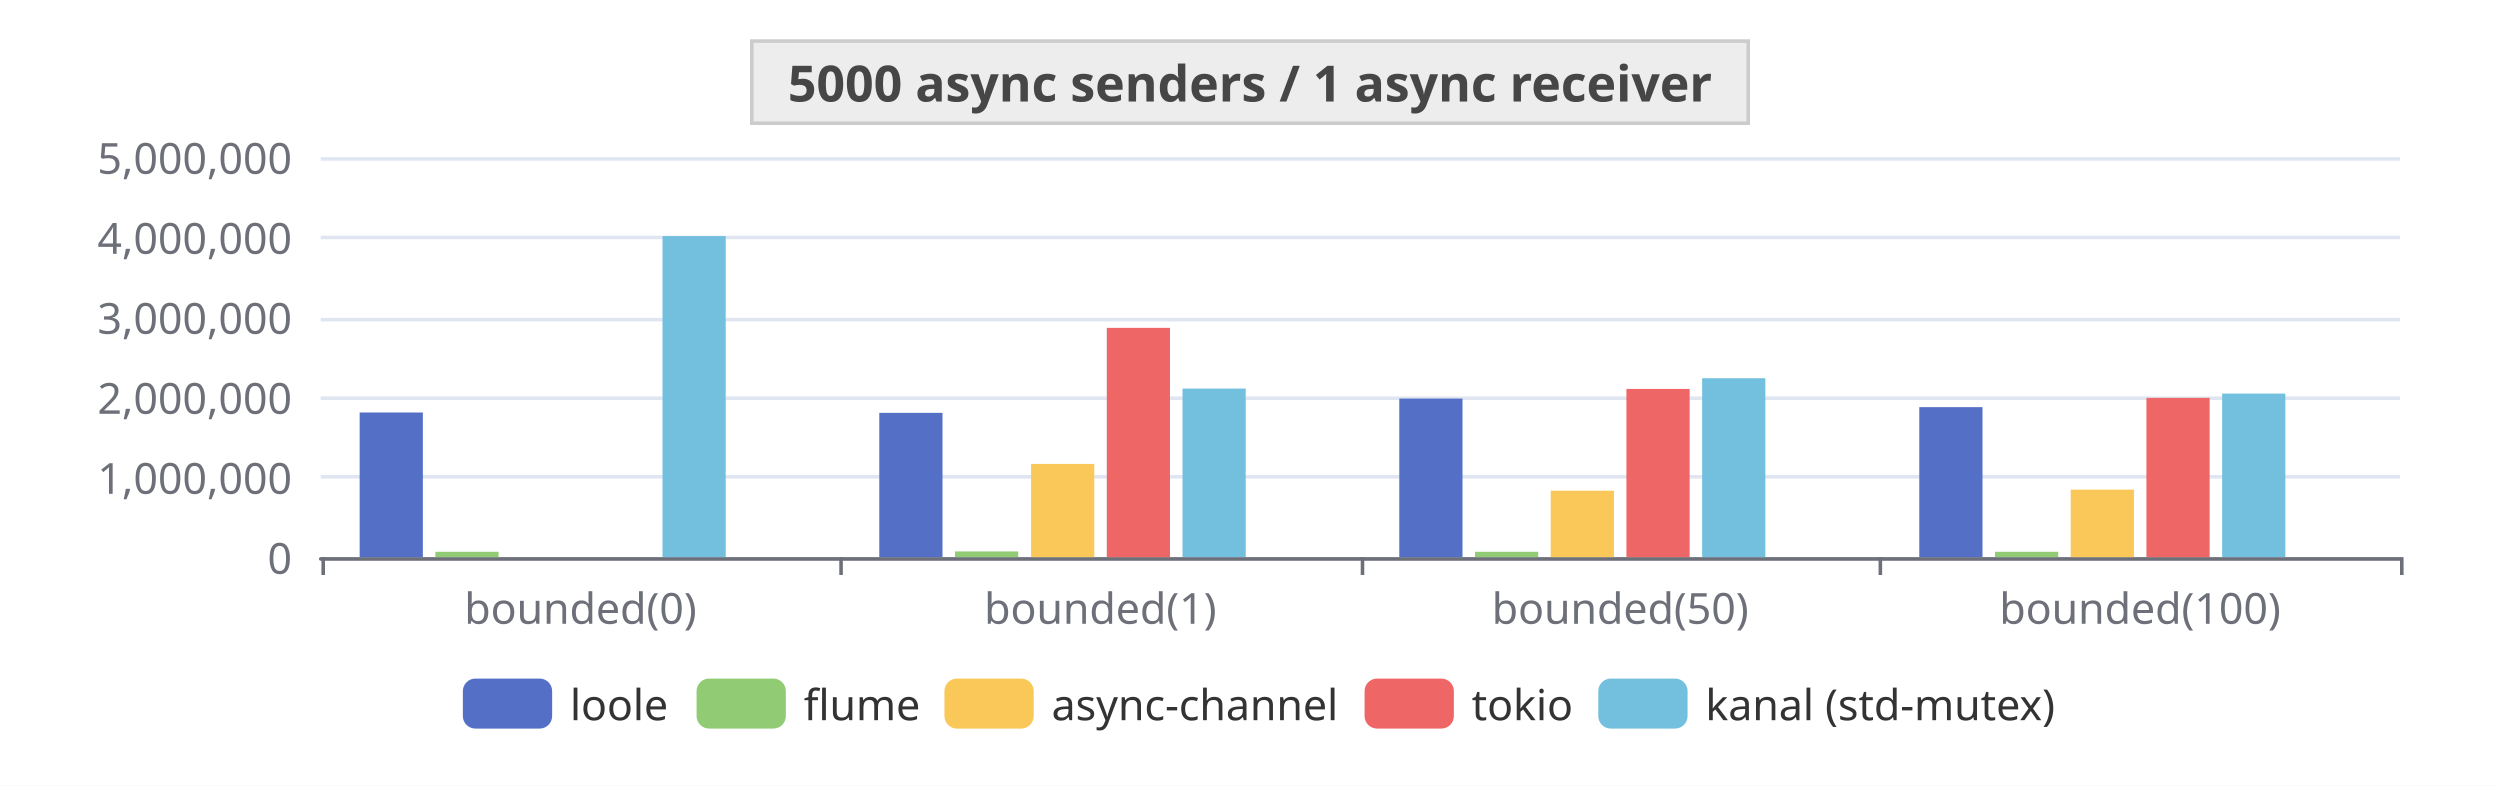
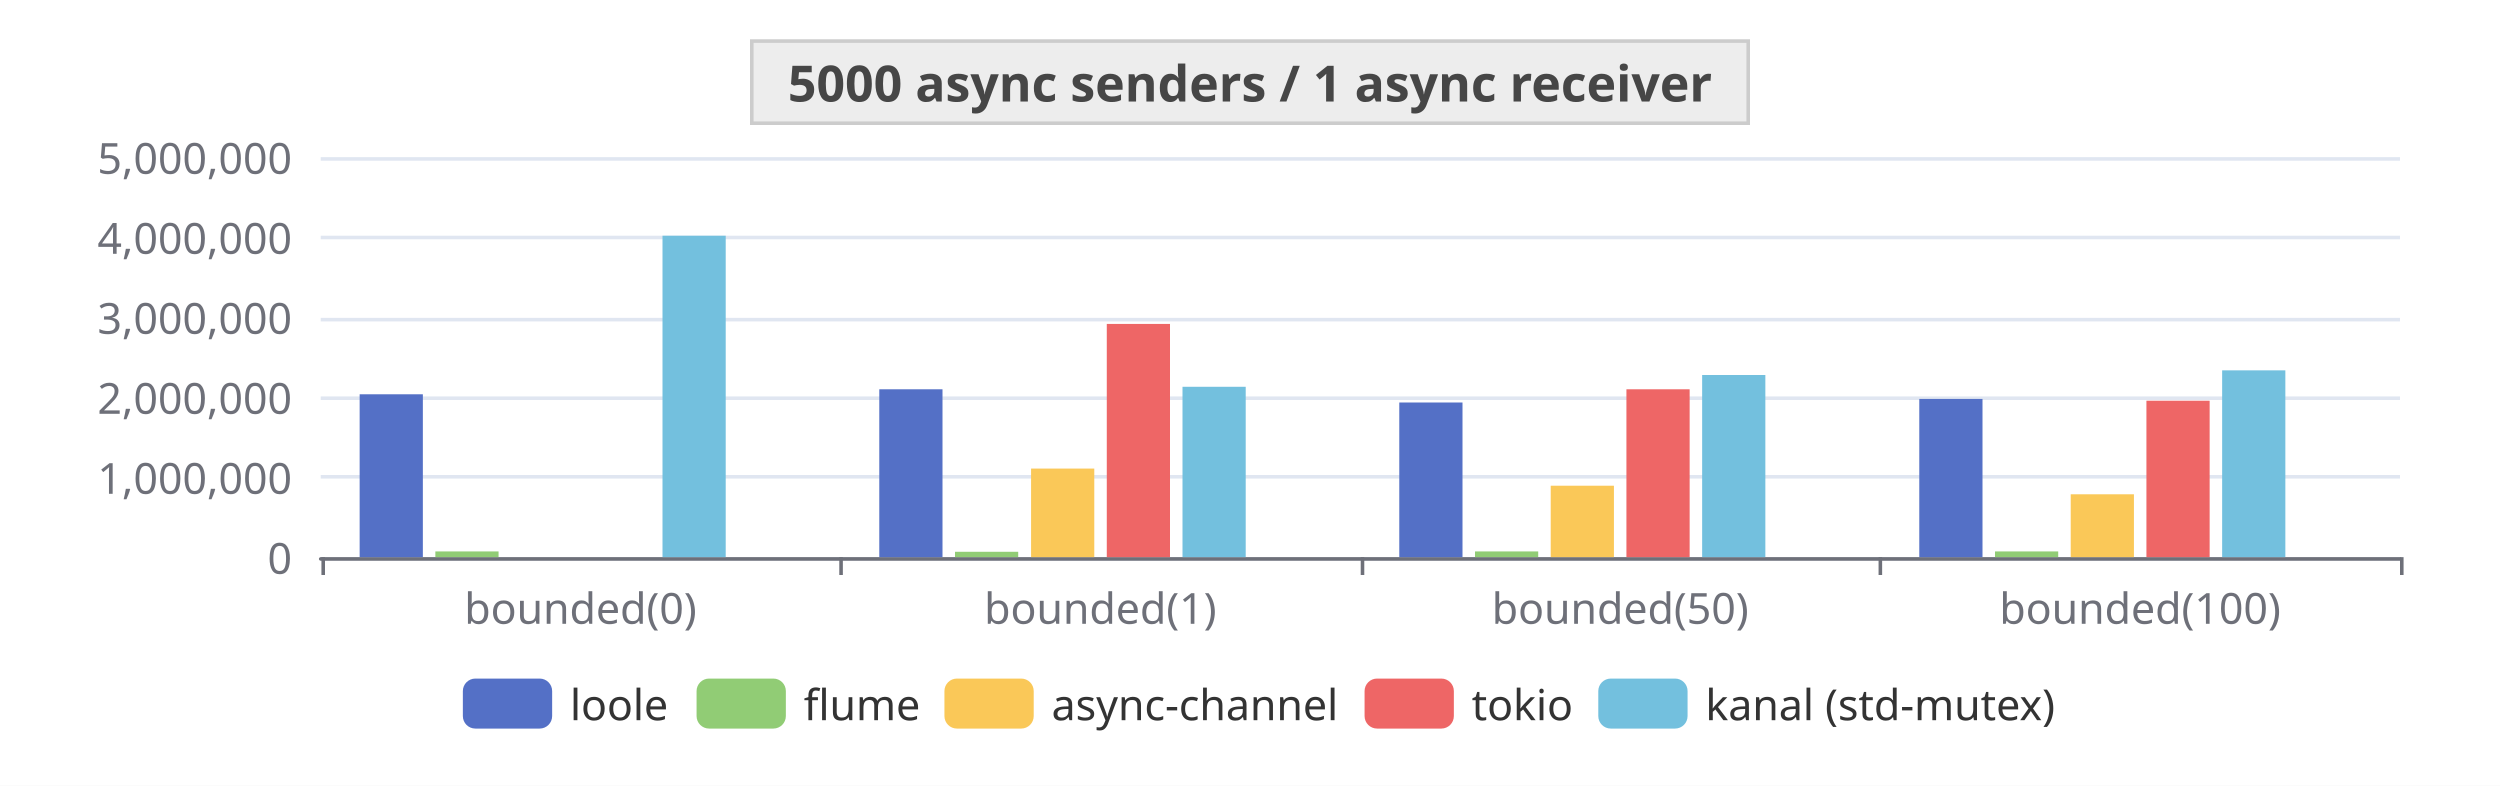
<svg xmlns="http://www.w3.org/2000/svg" width="700" height="220" version="1.1" baseProfile="full" viewBox="0 0 700 220">
  <rect width="700" height="220" x="0" y="0" id="0" fill="white" />
  <path d="M89.8 156.5L672 156.5" fill="none" stroke="#E0E6F1" />
  <path d="M89.8 133.5L672 133.5" fill="none" stroke="#E0E6F1" />
  <path d="M89.8 111.5L672 111.5" fill="none" stroke="#E0E6F1" />
  <path d="M89.8 89.5L672 89.5" fill="none" stroke="#E0E6F1" />
  <path d="M89.8 66.5L672 66.5" fill="none" stroke="#E0E6F1" />
  <path d="M89.8 44.5L672 44.5" fill="none" stroke="#E0E6F1" />
  <path d="M89.8 156.5L672 156.5" fill="none" stroke="#6E7079" stroke-linecap="round" />
  <path d="M90.5 156L90.5 161" fill="none" stroke="#6E7079" />
  <path d="M235.5 156L235.5 161" fill="none" stroke="#6E7079" />
  <path d="M381.5 156L381.5 161" fill="none" stroke="#6E7079" />
  <path d="M526.5 156L526.5 161" fill="none" stroke="#6E7079" />
  <path d="M672.5 156L672.5 161" fill="none" stroke="#6E7079" />
  <text dominant-baseline="central" text-anchor="end" style="font-size:12px;font-family:sans-serif;" transform="translate(81.76 156)" fill="#6E7079">0</text>
  <text dominant-baseline="central" text-anchor="end" style="font-size:12px;font-family:sans-serif;" transform="translate(81.76 133.6)" fill="#6E7079">1,000,000</text>
  <text dominant-baseline="central" text-anchor="end" style="font-size:12px;font-family:sans-serif;" transform="translate(81.76 111.2)" fill="#6E7079">2,000,000</text>
  <text dominant-baseline="central" text-anchor="end" style="font-size:12px;font-family:sans-serif;" transform="translate(81.76 88.8)" fill="#6E7079">3,000,000</text>
  <text dominant-baseline="central" text-anchor="end" style="font-size:12px;font-family:sans-serif;" transform="translate(81.76 66.4)" fill="#6E7079">4,000,000</text>
  <text dominant-baseline="central" text-anchor="end" style="font-size:12px;font-family:sans-serif;" transform="translate(81.76 44)" fill="#6E7079">5,000,000</text>
  <text dominant-baseline="central" text-anchor="middle" style="font-size:12px;font-family:sans-serif;" y="6" transform="translate(162.54 164)" fill="#6E7079">bounded(0)</text>
  <text dominant-baseline="central" text-anchor="middle" style="font-size:12px;font-family:sans-serif;" y="6" transform="translate(308.1 164)" fill="#6E7079">bounded(1)</text>
  <text dominant-baseline="central" text-anchor="middle" style="font-size:12px;font-family:sans-serif;" y="6" transform="translate(453.66 164)" fill="#6E7079">bounded(50)</text>
  <text dominant-baseline="central" text-anchor="middle" style="font-size:12px;font-family:sans-serif;" y="6" transform="translate(599.22 164)" fill="#6E7079">bounded(100)</text>
-   <path d="M100.7 156l17.7 0l0 -40.5l-17.7 0Z" fill="#5470c6" />
-   <path d="M246.2 156l17.7 0l0 -40.4l-17.7 0Z" fill="#5470c6" />
-   <path d="M391.8 156l17.7 0l0 -44.4l-17.7 0Z" fill="#5470c6" />
-   <path d="M537.4 156l17.7 0l0 -42l-17.7 0Z" fill="#5470c6" />
-   <path d="M121.9 156l17.7 0l0 -1.5l-17.7 0Z" fill="#91cc75" />
-   <path d="M267.4 156l17.7 0l0 -1.6l-17.7 0Z" fill="#91cc75" />
-   <path d="M413 156l17.7 0l0 -1.5l-17.7 0Z" fill="#91cc75" />
-   <path d="M558.6 156l17.7 0l0 -1.5l-17.7 0Z" fill="#91cc75" />
+   <path d="M100.7 156l17.7 0l0 -45.6l-17.7 0Z" fill="#5470c6" />
+   <path d="M246.2 156l17.7 0l0 -47l-17.7 0Z" fill="#5470c6" />
+   <path d="M391.8 156l17.7 0l0 -43.3l-17.7 0Z" fill="#5470c6" />
+   <path d="M537.4 156l17.7 0l0 -44.3l-17.7 0Z" fill="#5470c6" />
+   <path d="M121.9 156l17.7 0l0 -1.6l-17.7 0Z" fill="#91cc75" />
+   <path d="M267.4 156l17.7 0l0 -1.5l-17.7 0Z" fill="#91cc75" />
+   <path d="M413 156l17.7 0l0 -1.6l-17.7 0Z" fill="#91cc75" />
+   <path d="M558.6 156l17.7 0l0 -1.6l-17.7 0Z" fill="#91cc75" />
  <path d="M143.1 156l17.7 0l0 0l-17.7 0Z" fill="#fac858" />
-   <path d="M288.7 156l17.7 0l0 -26.1l-17.7 0Z" fill="#fac858" />
-   <path d="M434.2 156l17.7 0l0 -18.6l-17.7 0Z" fill="#fac858" />
-   <path d="M579.8 156l17.7 0l0 -18.9l-17.7 0Z" fill="#fac858" />
+   <path d="M288.7 156l17.7 0l0 -24.8l-17.7 0Z" fill="#fac858" />
+   <path d="M434.2 156l17.7 0l0 -20l-17.7 0Z" fill="#fac858" />
+   <path d="M579.8 156l17.7 0l0 -17.6l-17.7 0Z" fill="#fac858" />
  <path d="M164.3 156l17.7 0l0 0l-17.7 0Z" fill="#ee6666" />
-   <path d="M309.9 156l17.7 0l0 -64.2l-17.7 0Z" fill="#ee6666" />
-   <path d="M455.4 156l17.7 0l0 -47.1l-17.7 0Z" fill="#ee6666" />
-   <path d="M601 156l17.7 0l0 -44.6l-17.7 0Z" fill="#ee6666" />
-   <path d="M185.5 156l17.7 0l0 -89.9l-17.7 0Z" fill="#73c0de" />
-   <path d="M331.1 156l17.7 0l0 -47.2l-17.7 0Z" fill="#73c0de" />
-   <path d="M476.6 156l17.7 0l0 -50.1l-17.7 0Z" fill="#73c0de" />
-   <path d="M622.2 156l17.7 0l0 -45.8l-17.7 0Z" fill="#73c0de" />
+   <path d="M309.9 156l17.7 0l0 -65.3l-17.7 0Z" fill="#ee6666" />
+   <path d="M455.4 156l17.7 0l0 -47l-17.7 0Z" fill="#ee6666" />
+   <path d="M601 156l17.7 0l0 -43.8l-17.7 0Z" fill="#ee6666" />
+   <path d="M185.5 156l17.7 0l0 -90l-17.7 0Z" fill="#73c0de" />
+   <path d="M331.1 156l17.7 0l0 -47.7l-17.7 0Z" fill="#73c0de" />
+   <path d="M476.6 156l17.7 0l0 -51l-17.7 0Z" fill="#73c0de" />
+   <path d="M622.2 156l17.7 0l0 -52.3l-17.7 0Z" fill="#73c0de" />
  <path d="M206.7 156l17.7 0l0 0l-17.7 0Z" fill="#3ba272" />
  <path d="M352.3 156l17.7 0l0 0l-17.7 0Z" fill="#3ba272" />
  <path d="M497.8 156l17.7 0l0 0l-17.7 0Z" fill="#3ba272" />
  <path d="M643.4 156l17.7 0l0 0l-17.7 0Z" fill="#3ba272" />
  <path d="M-5 -5l450.8 0l0 24l-450.8 0Z" transform="translate(129.6 190)" fill="rgb(0,0,0)" fill-opacity="0" stroke="#ccc" stroke-width="0" />
  <path d="M3.5 0L21.5 0A3.5 3.5 0 0 1 25 3.5L25 10.5A3.5 3.5 0 0 1 21.5 14L3.5 14A3.5 3.5 0 0 1 0 10.5L0 3.5A3.5 3.5 0 0 1 3.5 0" transform="translate(129.6 190)" fill="#5470c6" />
  <text dominant-baseline="central" text-anchor="start" style="font-size:12px;font-family:sans-serif;" x="30" y="7" transform="translate(129.6 190)" fill="#333">loole</text>
  <path d="M3.5 0L21.5 0A3.5 3.5 0 0 1 25 3.5L25 10.5A3.5 3.5 0 0 1 21.5 14L3.5 14A3.5 3.5 0 0 1 0 10.5L0 3.5A3.5 3.5 0 0 1 3.5 0" transform="translate(195.04 190)" fill="#91cc75" />
  <text dominant-baseline="central" text-anchor="start" style="font-size:12px;font-family:sans-serif;" x="30" y="7" transform="translate(195.04 190)" fill="#333">flume</text>
  <path d="M3.5 0L21.5 0A3.5 3.5 0 0 1 25 3.5L25 10.5A3.5 3.5 0 0 1 21.5 14L3.5 14A3.5 3.5 0 0 1 0 10.5L0 3.5A3.5 3.5 0 0 1 3.5 0" transform="translate(264.44 190)" fill="#fac858" />
  <text dominant-baseline="central" text-anchor="start" style="font-size:12px;font-family:sans-serif;" x="30" y="7" transform="translate(264.44 190)" fill="#333">async-channel</text>
  <path d="M3.5 0L21.5 0A3.5 3.5 0 0 1 25 3.5L25 10.5A3.5 3.5 0 0 1 21.5 14L3.5 14A3.5 3.5 0 0 1 0 10.5L0 3.5A3.5 3.5 0 0 1 3.5 0" transform="translate(382.08 190)" fill="#ee6666" />
  <text dominant-baseline="central" text-anchor="start" style="font-size:12px;font-family:sans-serif;" x="30" y="7" transform="translate(382.08 190)" fill="#333">tokio</text>
  <path d="M3.5 0L21.5 0A3.5 3.5 0 0 1 25 3.5L25 10.5A3.5 3.5 0 0 1 21.5 14L3.5 14A3.5 3.5 0 0 1 0 10.5L0 3.5A3.5 3.5 0 0 1 3.5 0" transform="translate(447.52 190)" fill="#73c0de" />
  <text dominant-baseline="central" text-anchor="start" style="font-size:12px;font-family:sans-serif;" xml:space="preserve" x="30" y="7" transform="translate(447.52 190)" fill="#333">kanal (std-mutex)</text>
  <path d="M-139.5 -4.5l279 0l0 23l-279 0Z" transform="translate(350 16)" fill="#ddd8" stroke="#ccc" />
  <text dominant-baseline="central" text-anchor="middle" style="font-size:14px;font-family:sans-serif;font-weight:bold;" xml:space="preserve" y="7" transform="translate(350 16)" fill="#464646">5000 async senders / 1 async receiver</text>
</svg>
